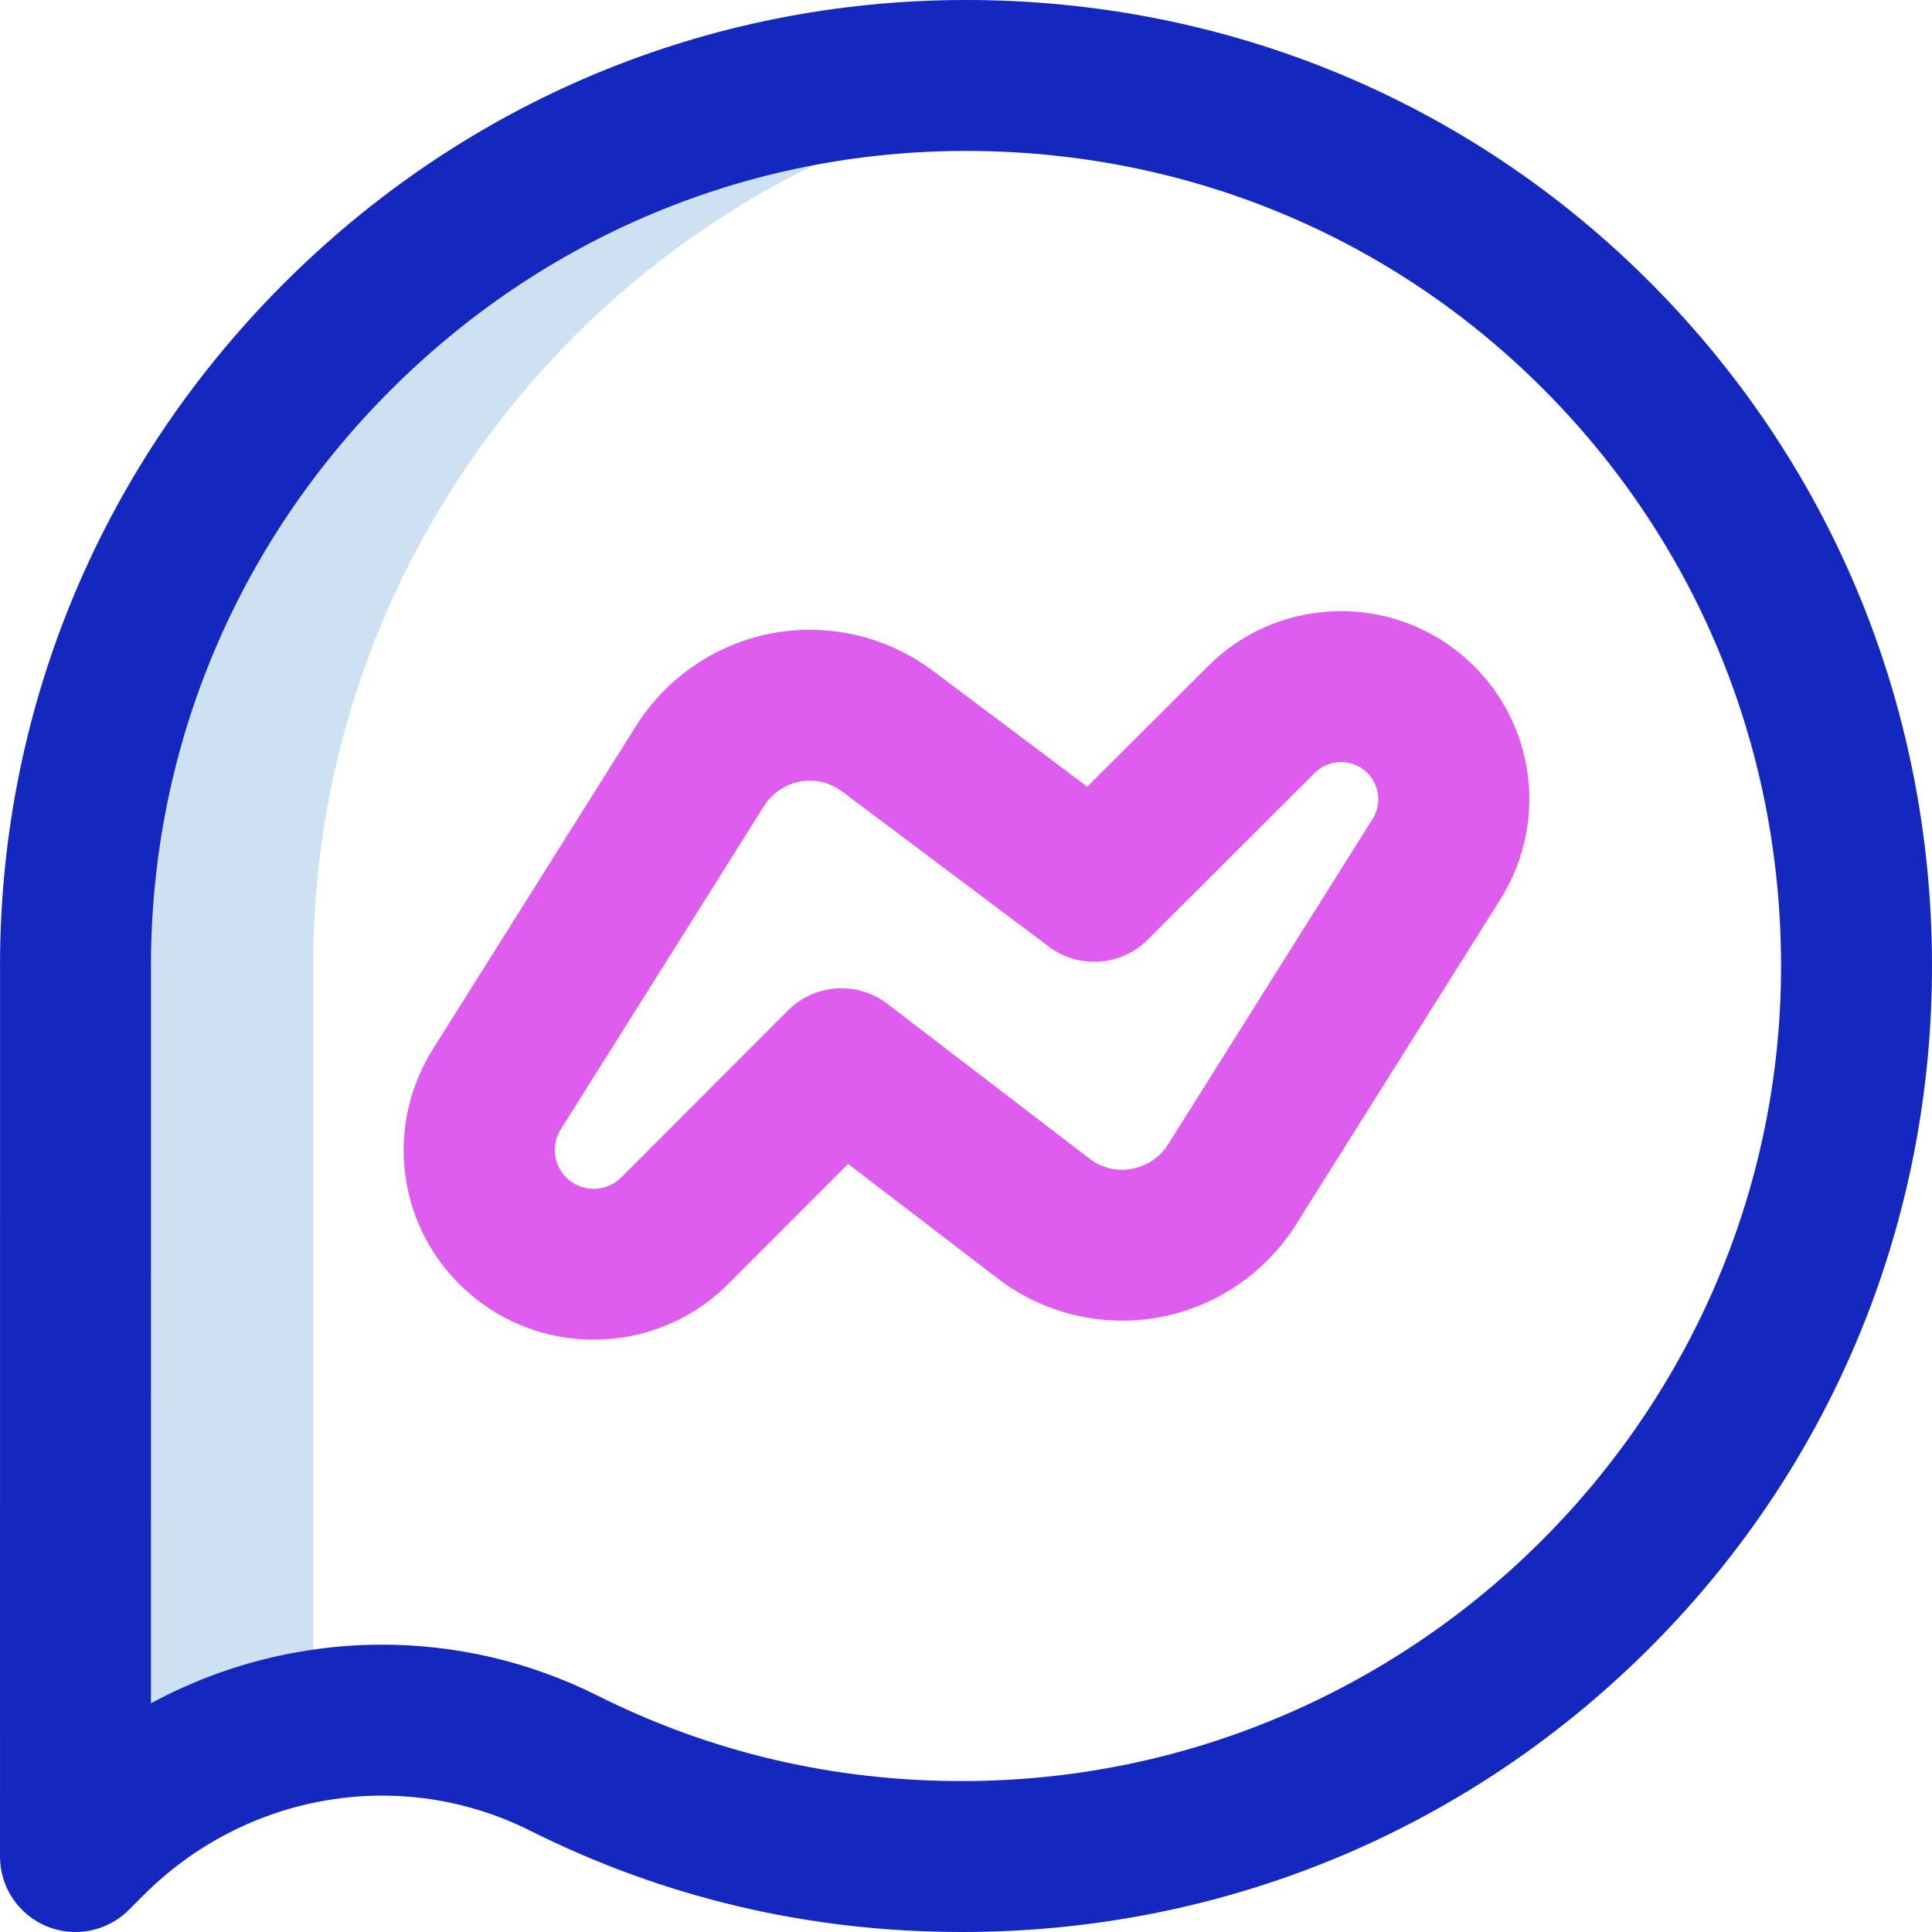
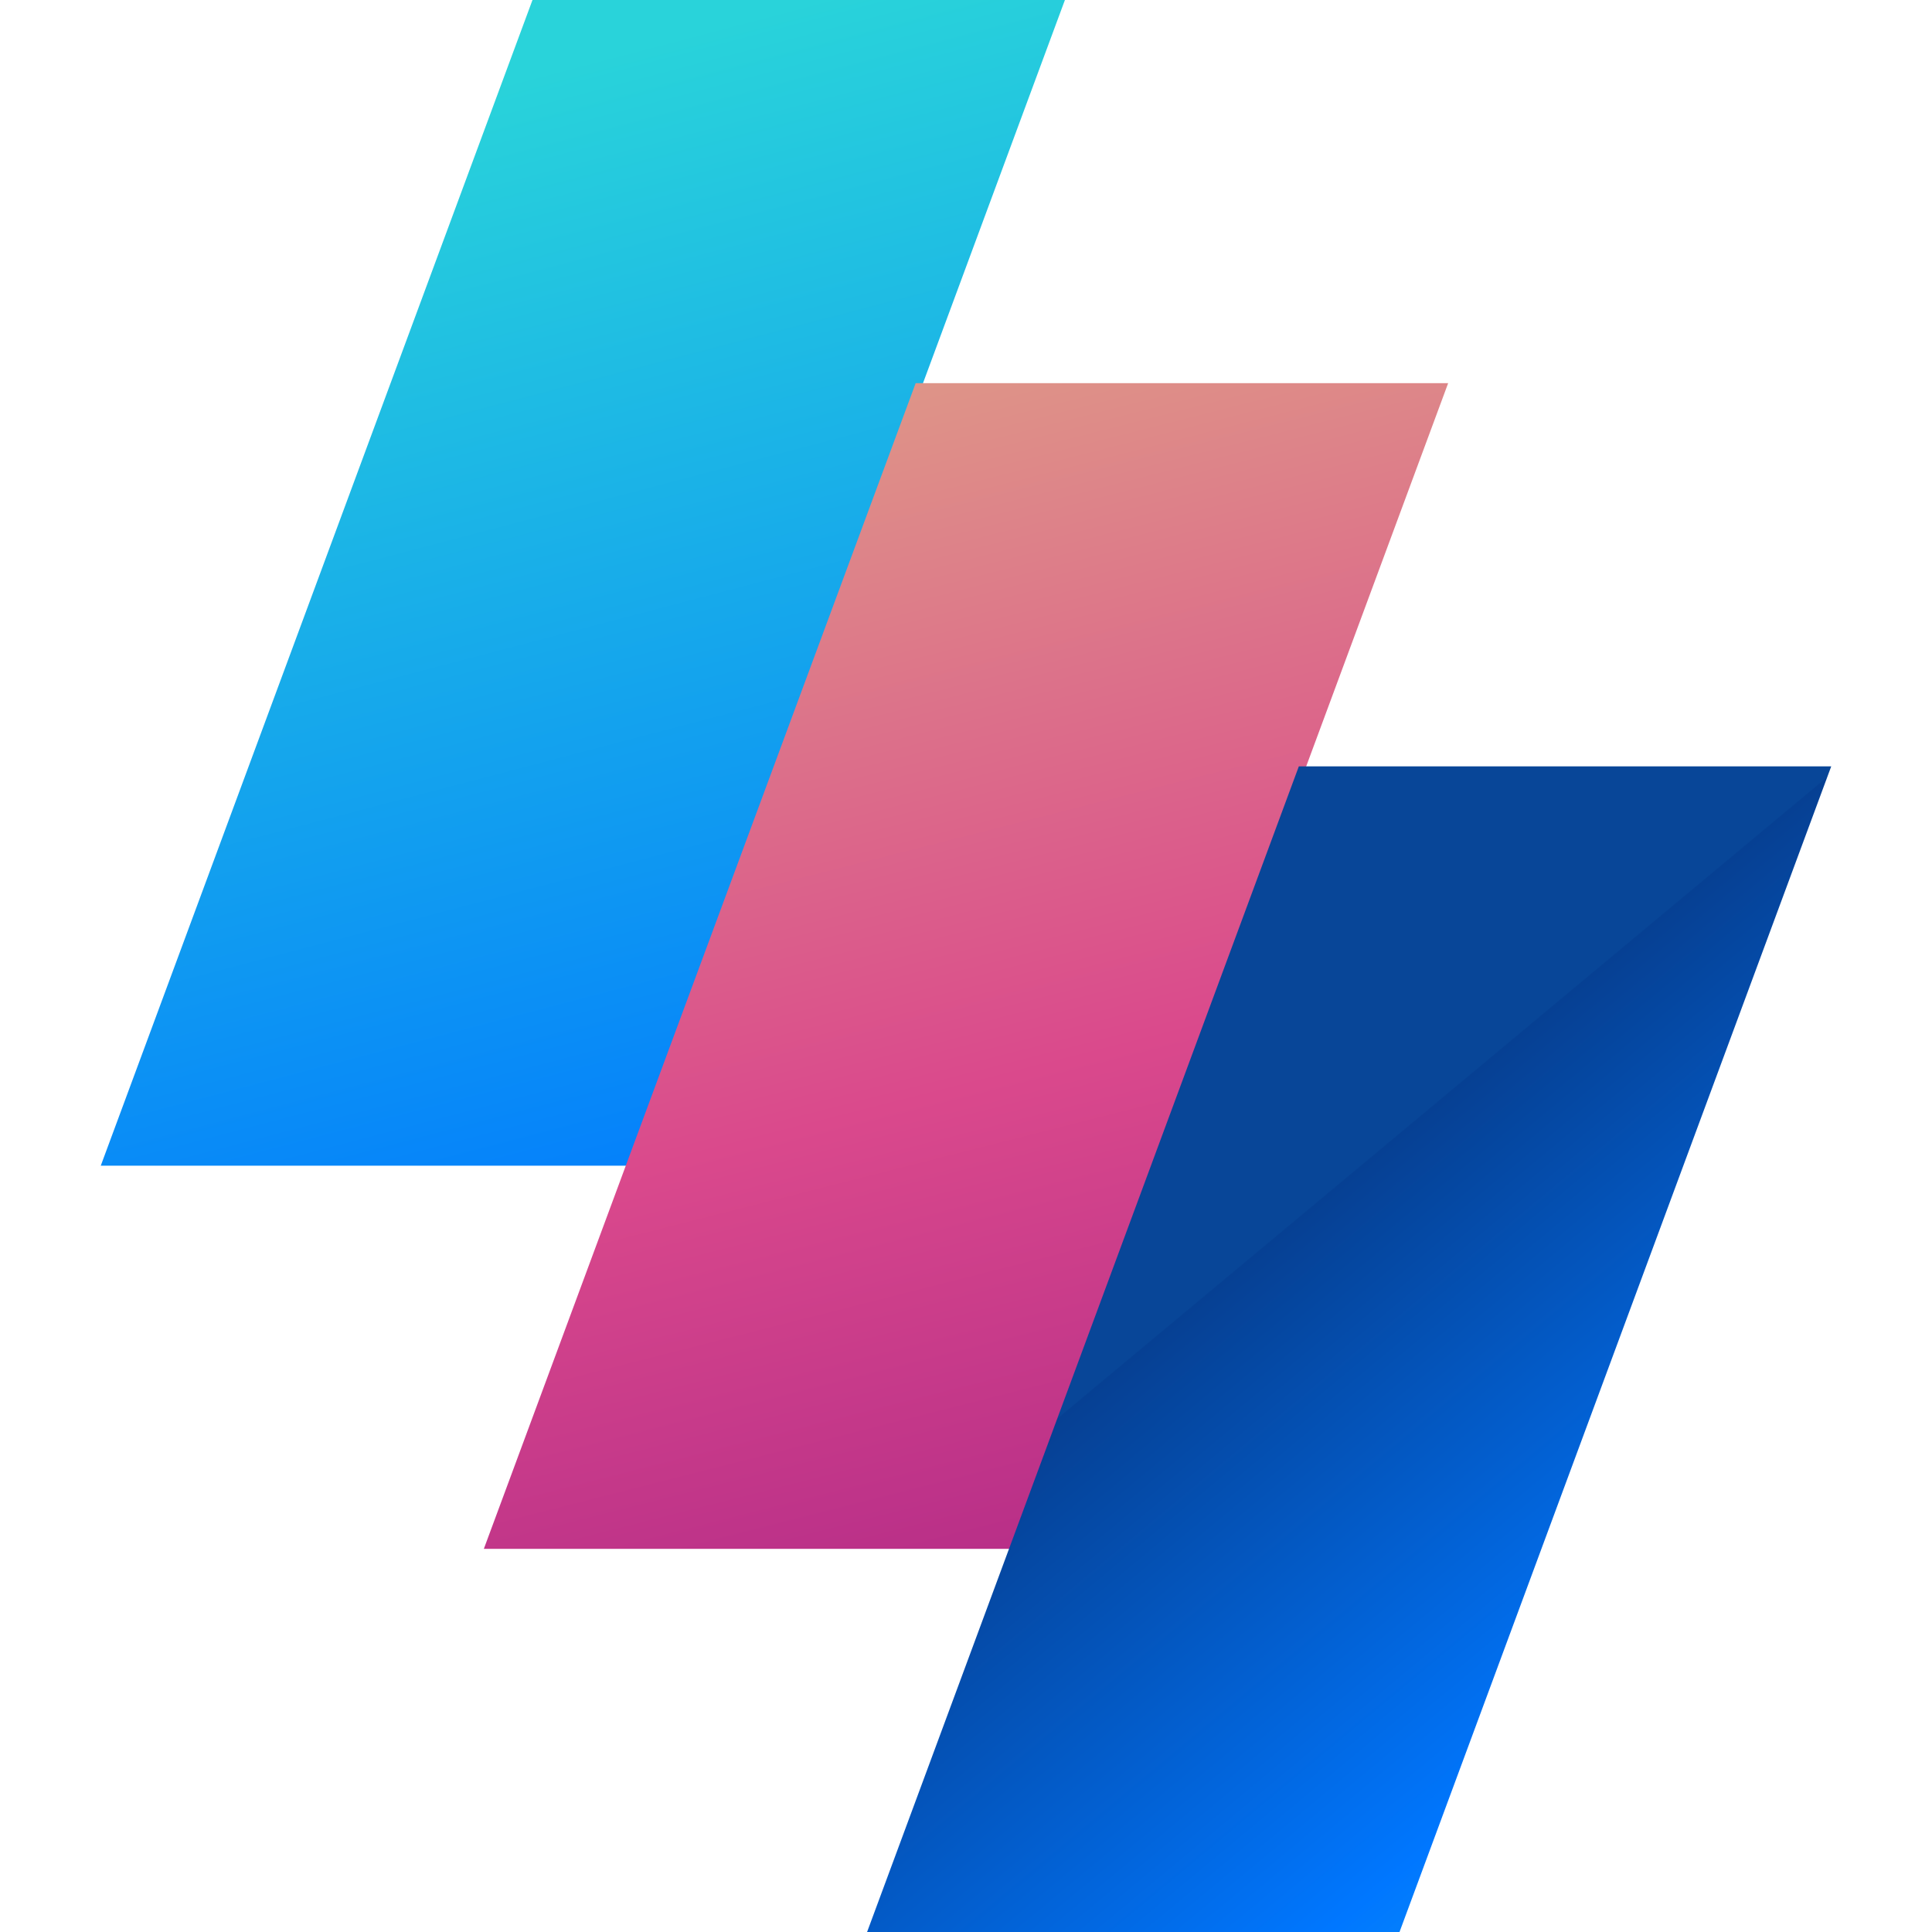
- <svg xmlns="http://www.w3.org/2000/svg" id="Layer_1" enable-background="new 0 0 512.001 512.001" height="512" viewBox="0 0 512.001 512.001" width="512">
+ <svg xmlns="http://www.w3.org/2000/svg" version="1.1" id="Layer_1" x="0px" y="0px" viewBox="0 0 492.481 492.481" style="enable-background:new 0 0 492.481 492.481;" xml:space="preserve">
+   <linearGradient id="SVGID_1_" gradientUnits="userSpaceOnUse" x1="-36.6" y1="621.342" x2="-17.278" y2="547.764" gradientTransform="matrix(7.8769 0 0 -7.8769 404.0846 4917.997)">
+     <stop offset="0" style="stop-color:#29D3DA" />
+     <stop offset="0.519" style="stop-color:#0077FF" />
+     <stop offset="0.999" style="stop-color:#064093" />
+     <stop offset="1" style="stop-color:#084698" />
+   </linearGradient>
+   <polygon style="fill:url(#SVGID_1_);" points="25.687,297.141 135.735,0 271.455,0 161.398,297.141 " />
+   <linearGradient id="SVGID_2_" gradientUnits="userSpaceOnUse" x1="-27.073" y1="620.754" x2="-11.704" y2="560.324" gradientTransform="matrix(7.8769 0 0 -7.8769 404.0846 4917.997)">
+     <stop offset="0.012" style="stop-color:#E0B386" />
+     <stop offset="0.519" style="stop-color:#DA498C" />
+     <stop offset="1" style="stop-color:#961484" />
+   </linearGradient>
+   <polygon style="fill:url(#SVGID_2_);" points="123.337,394.807 233.409,97.674 369.144,97.674 259.072,394.807 " />
+   <linearGradient id="SVGID_3_" gradientUnits="userSpaceOnUse" x1="14.032" y1="554.688" x2="-10.418" y2="584.028" gradientTransform="matrix(7.8769 0 0 -7.8769 404.0846 4917.997)">
+     <stop offset="0" style="stop-color:#29D3DA" />
+     <stop offset="0.519" style="stop-color:#0077FF" />
+     <stop offset="0.999" style="stop-color:#064093" />
+     <stop offset="1" style="stop-color:#084698" />
+   </linearGradient>
+   <polygon style="fill:url(#SVGID_3_);" points="221.026,492.481 331.083,195.348 466.794,195.348 356.746,492.481 " />
  <g>
-     <path d="m83.001 258.318c-1.156-120.339 88.397-220.859 204.465-236.264-10.28-1.348-20.779-2.054-31.465-2.054-130.643 0-237.246 107.445-235.989 238.318l-.011 233.682 3.912-3.912c16.314-16.314 37.389-26.689 59.079-30.513z" fill="#cee1f2" />
-     <path d="m19.997 512.001c-2.577 0-5.175-.498-7.65-1.523-7.474-3.096-12.346-10.389-12.346-18.479l.012-233.596c-.629-68.591 25.75-133.356 74.288-182.363 48.568-49.035 113.096-76.04 181.7-76.04 69.114 0 133.742 26.821 181.978 75.522 48.39 48.856 74.674 113.843 74.01 182.988-.653 68.094-27.73 131.89-76.243 179.638-48.391 47.627-112.556 73.852-180.685 73.852-.081 0-.166 0-.247 0-40.3.001-78.774-9.038-114.35-26.866-33.992-17.035-75.147-10.167-102.409 17.097l-3.912 3.912c-3.826 3.825-8.942 5.857-14.146 5.858zm81.27-76.15c19.422 0 38.962 4.423 57.119 13.523 29.959 15.014 62.409 22.626 96.447 22.626h.207c118.52.009 215.817-95.917 216.95-213.874.561-58.388-21.611-113.241-62.432-154.455-40.666-41.059-95.2-63.671-153.557-63.671-57.847 0-112.282 22.796-153.279 64.188-40.995 41.391-63.266 96.06-62.71 153.938.001.064.001.129.001.193l-.01 193.067c18.952-10.247 40.036-15.535 61.264-15.535z" fill="#1428bf" />
-     <path d="m157.311 355.026c-10.753 0-21.543-3.412-30.591-10.355-20.72-15.902-25.863-44.569-11.963-66.683l53.723-85.464c8.068-12.93 21.322-21.963 36.328-24.729 14.953-2.756 30.48.933 42.608 10.121l40.725 30.571 32.022-31.967c17.807-17.777 46.172-19.481 65.979-3.964 20.172 15.805 25.103 44.084 11.47 65.781l-54.055 86.026c-8.071 12.934-21.326 21.967-36.332 24.732-14.951 2.752-30.479-.935-42.607-10.122-.027-.021-.056-.043-.084-.064l-39.773-30.465-31.812 31.86c-9.728 9.746-22.655 14.722-35.638 14.722zm-6.237-42.088c4.091 3.141 9.926 2.756 13.569-.894l44.204-44.271c7.093-7.103 18.347-7.849 26.315-1.746l53.65 41.095c3.232 2.432 7.192 3.368 11.164 2.638 4.041-.745 7.479-3.098 9.68-6.624l54.087-86.078c2.696-4.292 1.721-9.886-2.27-13.013-3.918-3.068-9.53-2.731-13.05.784l-44.294 44.218c-7.041 7.03-18.18 7.812-26.137 1.841l-54.662-41.034c-3.31-2.509-7.291-3.452-11.273-2.721-4.04.745-7.478 3.097-9.679 6.624l-53.757 85.519c-2.847 4.531-1.793 10.405 2.453 13.662z" fill="#de5cee" />
-   </g>
+ </g>
+   <g>
+ </g>
+   <g>
+ </g>
+   <g>
+ </g>
+   <g>
+ </g>
+   <g>
+ </g>
+   <g>
+ </g>
+   <g>
+ </g>
+   <g>
+ </g>
+   <g>
+ </g>
+   <g>
+ </g>
+   <g>
+ </g>
+   <g>
+ </g>
+   <g>
+ </g>
+   <g>
+ </g>
</svg>
